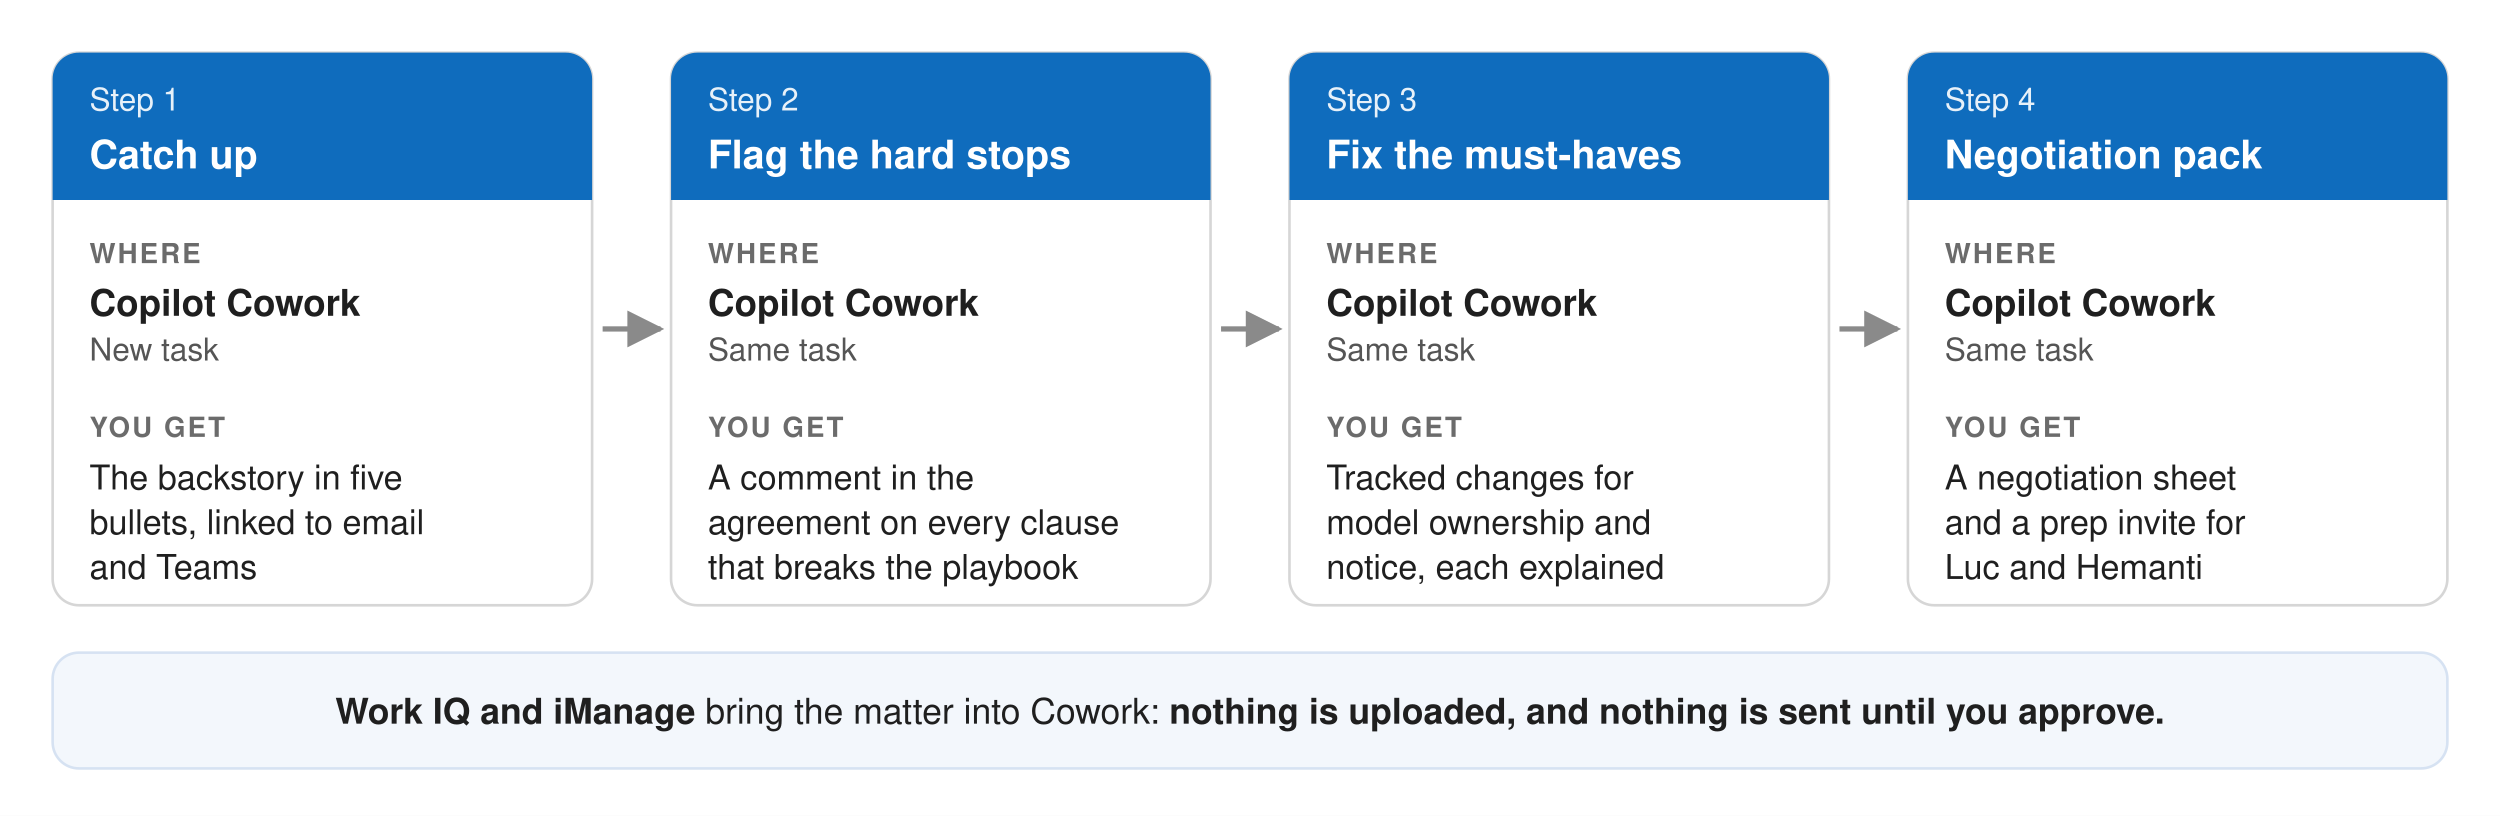
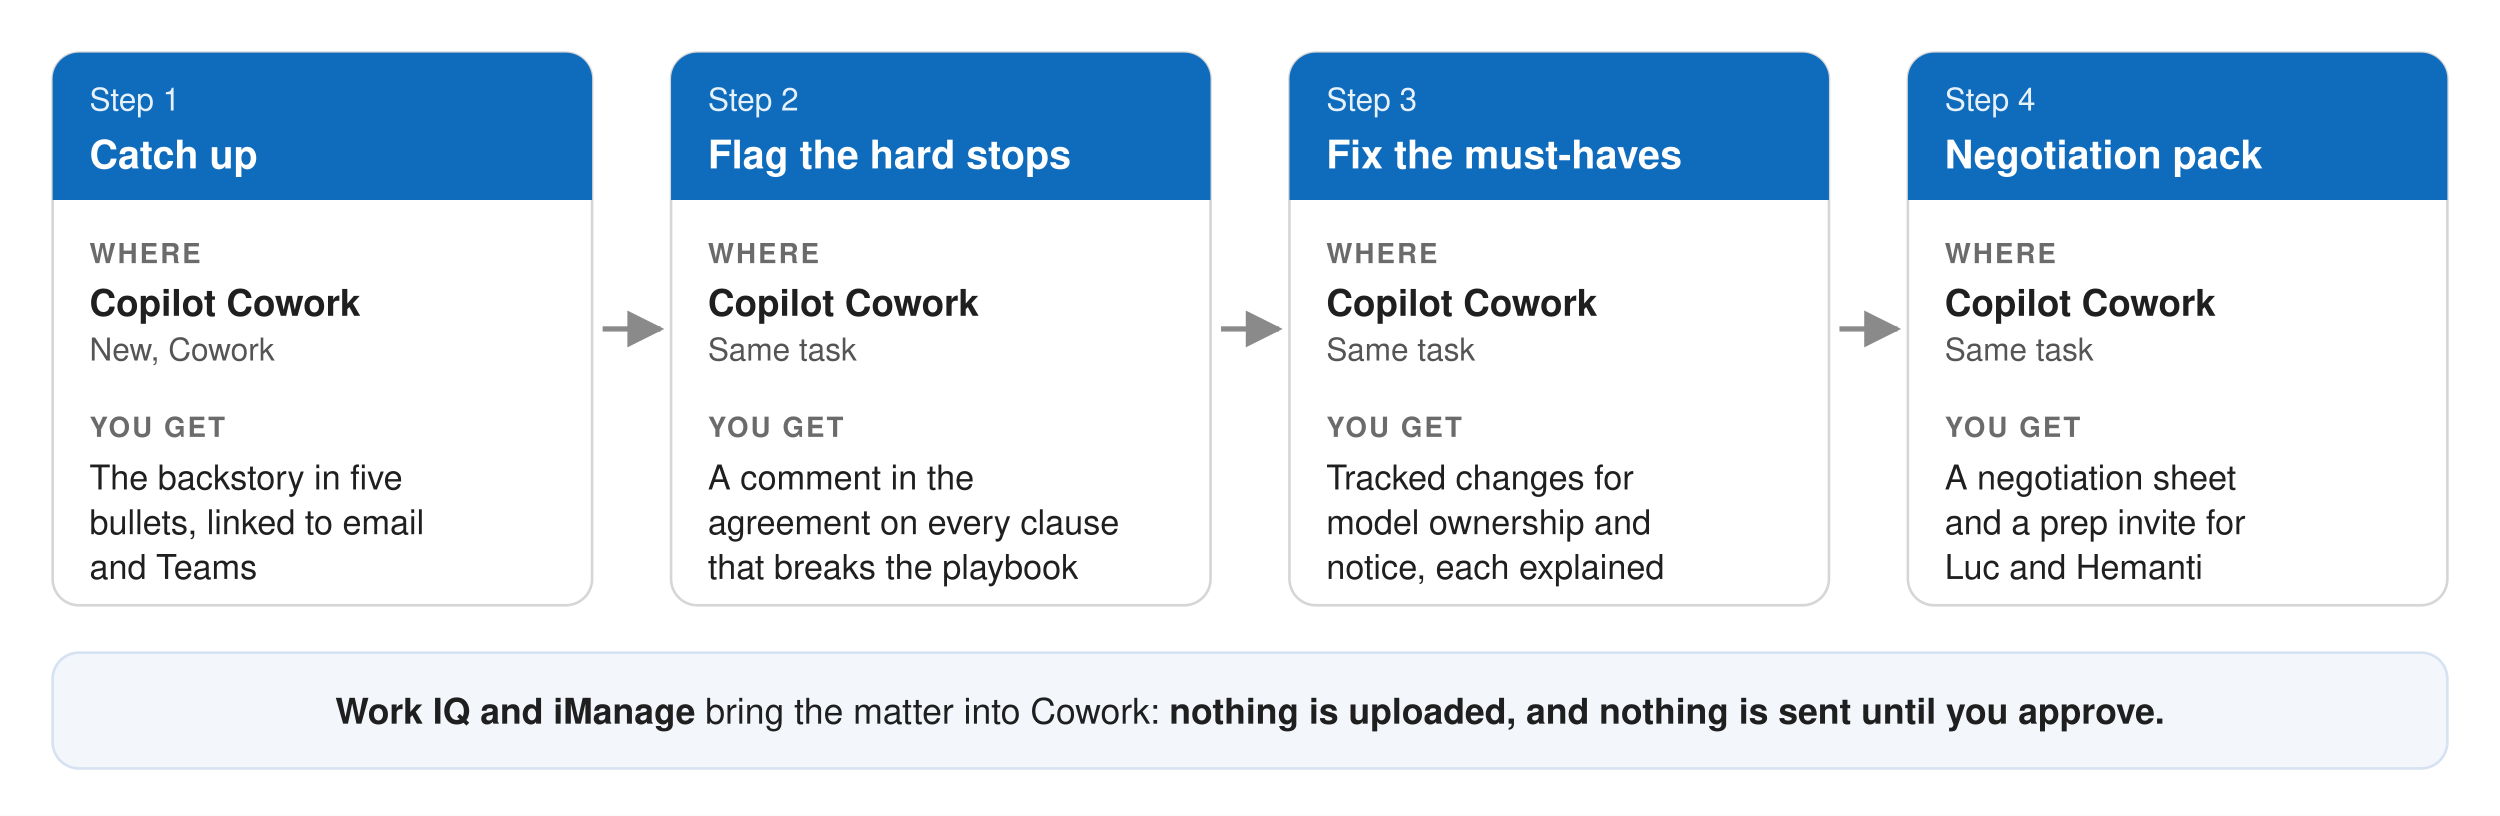
<svg xmlns="http://www.w3.org/2000/svg" viewBox="0 0 950 310" width="950" height="310" font-family="Segoe UI, Helvetica, Arial, sans-serif">
  <defs>
    <marker id="arrow" viewBox="0 0 10 10" refX="9" refY="5" markerWidth="7" markerHeight="7" orient="auto">
      <path d="M0,0 L10,5 L0,10 z" fill="#8A8A8A" />
    </marker>
    <style>
      .label { font-size: 10.5px; font-weight: 700; fill: #6B6B6B; letter-spacing: 0.8px; }
      .where { font-size: 14px; font-weight: 600; fill: #1F1F1F; }
      .hint { font-size: 12px; fill: #555555; }
      .get { font-size: 13px; fill: #1F1F1F; }
      .step { font-size: 12px; fill: #FFFFFF; fill-opacity: 0.9; }
      .title { font-size: 15px; font-weight: 700; fill: #FFFFFF; }
    </style>
  </defs>
  <rect x="0" y="0" width="950" height="310" fill="#FFFFFF" />
  <rect x="20" y="20" width="205" height="210" rx="10" fill="#FFFFFF" stroke="#D6D6D6" />
  <path d="M20,76 V30 a10,10 0 0 1 10,-10 H215 a10,10 0 0 1 10,10 V76 z" fill="#0F6CBD" />
  <text x="34" y="42" class="step">Step 1</text>
  <text x="34" y="64" class="title">Catch up</text>
  <text x="34" y="100" class="label">WHERE</text>
  <text x="34" y="120" class="where">Copilot Cowork</text>
-   <text x="34" y="137" class="hint">New task</text>
+   <text x="34" y="137" class="hint">New, Cowork</text>
  <text x="34" y="166" class="label">YOU GET</text>
  <text x="34" y="186" class="get">The backstory in five</text>
  <text x="34" y="203" class="get">bullets, linked to email</text>
  <text x="34" y="220" class="get">and Teams</text>
  <line x1="229" y1="125" x2="251" y2="125" stroke="#8A8A8A" stroke-width="2" marker-end="url(#arrow)" />
  <rect x="255" y="20" width="205" height="210" rx="10" fill="#FFFFFF" stroke="#D6D6D6" />
  <path d="M255,76 V30 a10,10 0 0 1 10,-10 H450 a10,10 0 0 1 10,10 V76 z" fill="#0F6CBD" />
  <text x="269" y="42" class="step">Step 2</text>
  <text x="269" y="64" class="title">Flag the hard stops</text>
  <text x="269" y="100" class="label">WHERE</text>
  <text x="269" y="120" class="where">Copilot Cowork</text>
  <text x="269" y="137" class="hint">Same task</text>
  <text x="269" y="166" class="label">YOU GET</text>
  <text x="269" y="186" class="get">A comment in the</text>
  <text x="269" y="203" class="get">agreement on every clause</text>
  <text x="269" y="220" class="get">that breaks the playbook</text>
  <line x1="464" y1="125" x2="486" y2="125" stroke="#8A8A8A" stroke-width="2" marker-end="url(#arrow)" />
  <rect x="490" y="20" width="205" height="210" rx="10" fill="#FFFFFF" stroke="#D6D6D6" />
  <path d="M490,76 V30 a10,10 0 0 1 10,-10 H685 a10,10 0 0 1 10,10 V76 z" fill="#0F6CBD" />
  <text x="504" y="42" class="step">Step 3</text>
  <text x="504" y="64" class="title">Fix the must-haves</text>
  <text x="504" y="100" class="label">WHERE</text>
  <text x="504" y="120" class="where">Copilot Cowork</text>
  <text x="504" y="137" class="hint">Same task</text>
  <text x="504" y="166" class="label">YOU GET</text>
  <text x="504" y="186" class="get">Tracked changes for</text>
  <text x="504" y="203" class="get">model ownership and</text>
  <text x="504" y="220" class="get">notice, each explained</text>
  <line x1="699" y1="125" x2="721" y2="125" stroke="#8A8A8A" stroke-width="2" marker-end="url(#arrow)" />
  <rect x="725" y="20" width="205" height="210" rx="10" fill="#FFFFFF" stroke="#D6D6D6" />
  <path d="M725,76 V30 a10,10 0 0 1 10,-10 H920 a10,10 0 0 1 10,10 V76 z" fill="#0F6CBD" />
  <text x="739" y="42" class="step">Step 4</text>
  <text x="739" y="64" class="title">Negotiation pack</text>
  <text x="739" y="100" class="label">WHERE</text>
  <text x="739" y="120" class="where">Copilot Cowork</text>
  <text x="739" y="137" class="hint">Same task</text>
  <text x="739" y="166" class="label">YOU GET</text>
  <text x="739" y="186" class="get">A negotiation sheet</text>
  <text x="739" y="203" class="get">and a prep invite for</text>
  <text x="739" y="220" class="get">Luc and Hemanti</text>
  <rect x="20" y="248" width="910" height="44" rx="10" fill="#F3F7FC" stroke="#D6E2F2" />
  <text x="475" y="275" text-anchor="middle" font-size="13.5" fill="#1F1F1F">
    <tspan font-weight="700">Work IQ and iManage</tspan> bring the matter into Cowork: <tspan font-weight="700">nothing is uploaded, and nothing is sent until you approve.</tspan>
  </text>
</svg>
